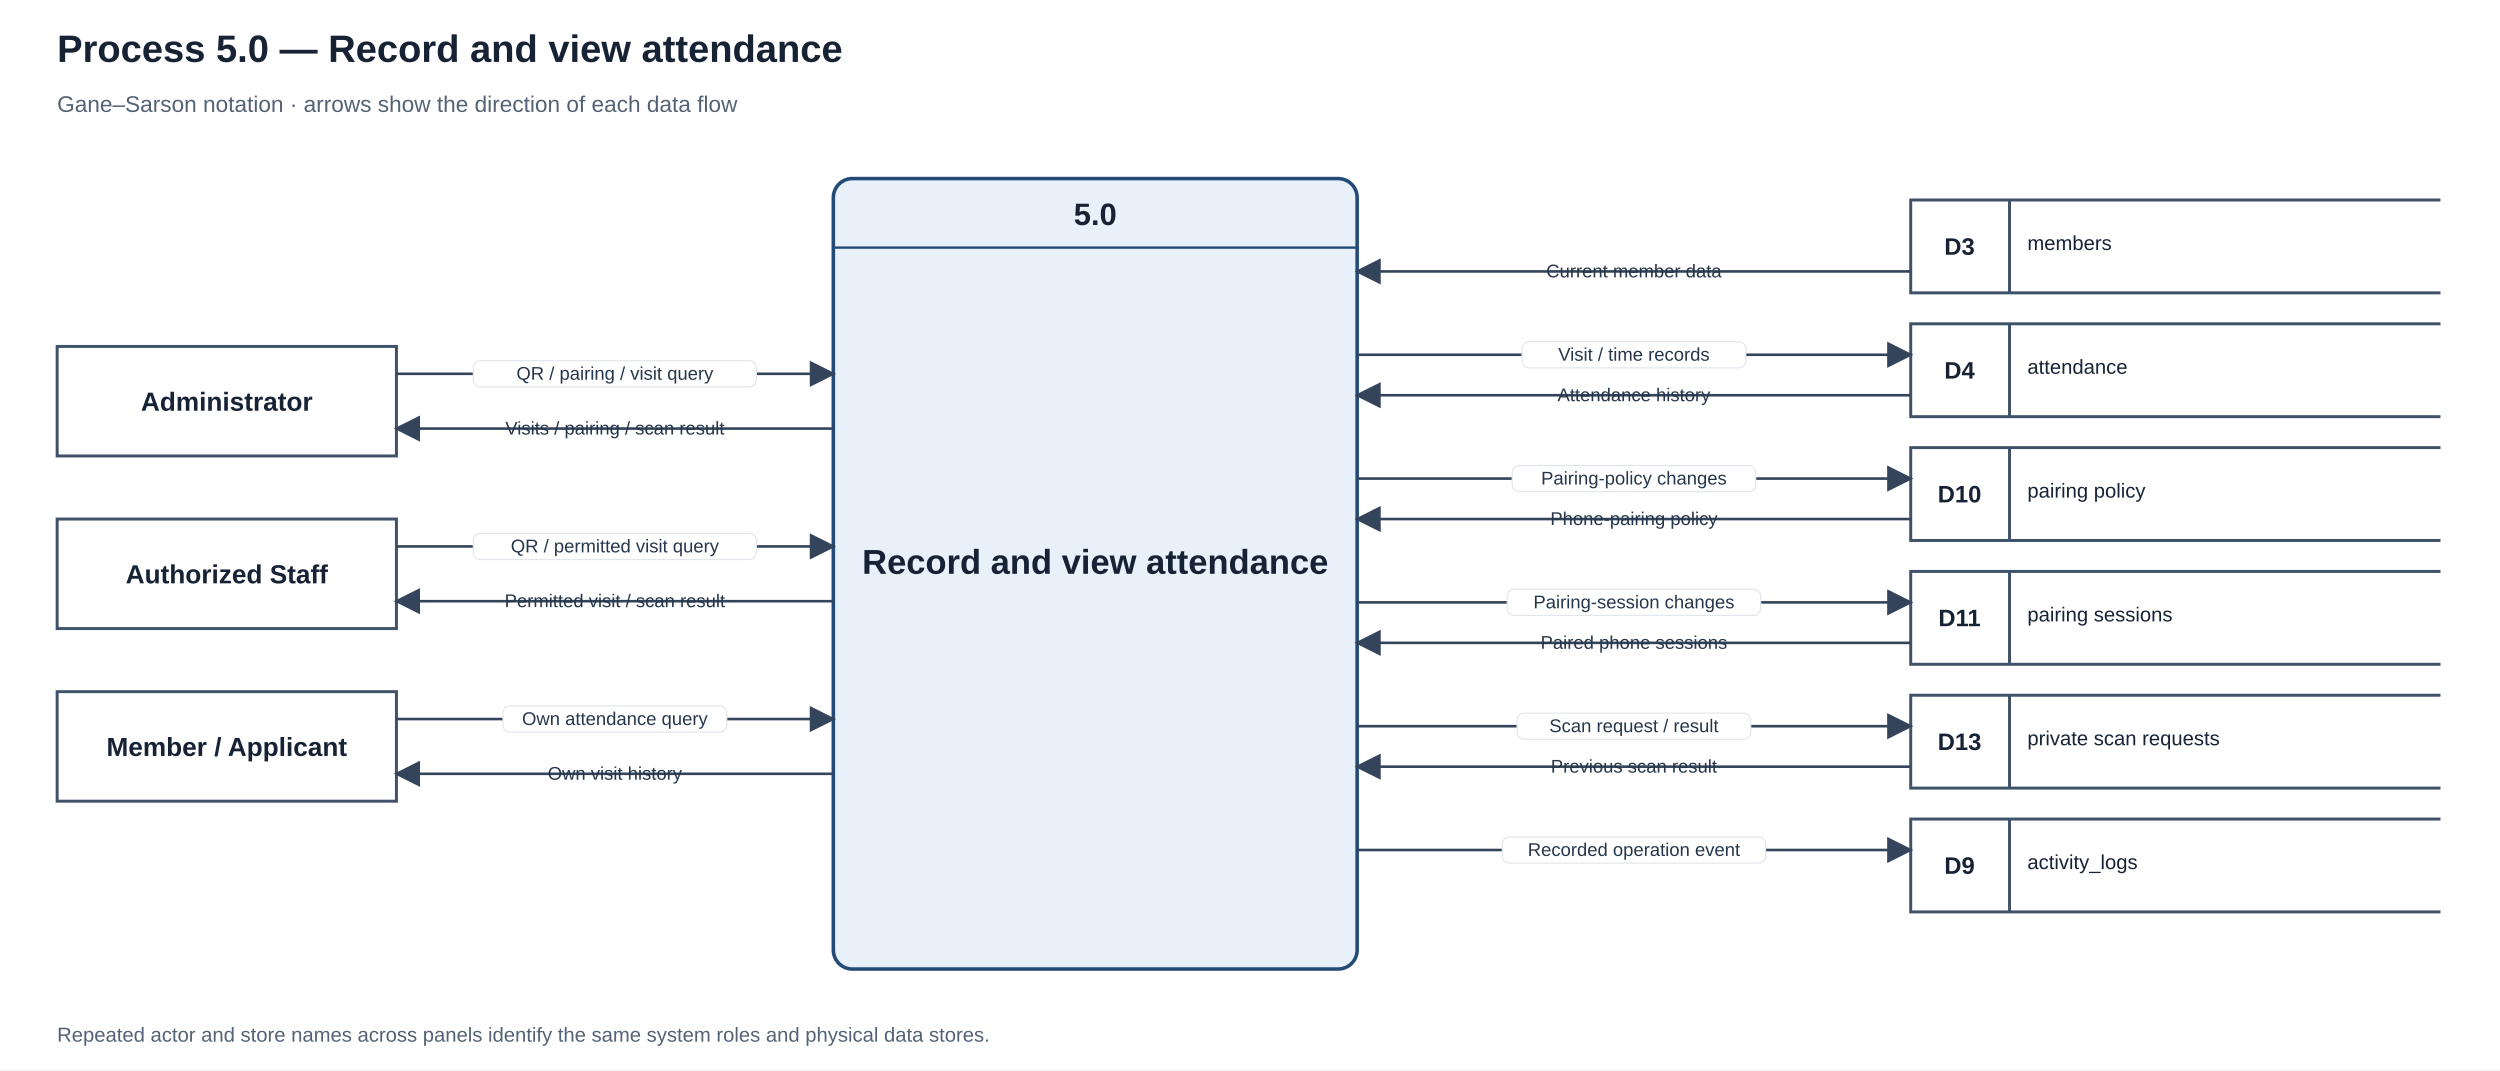
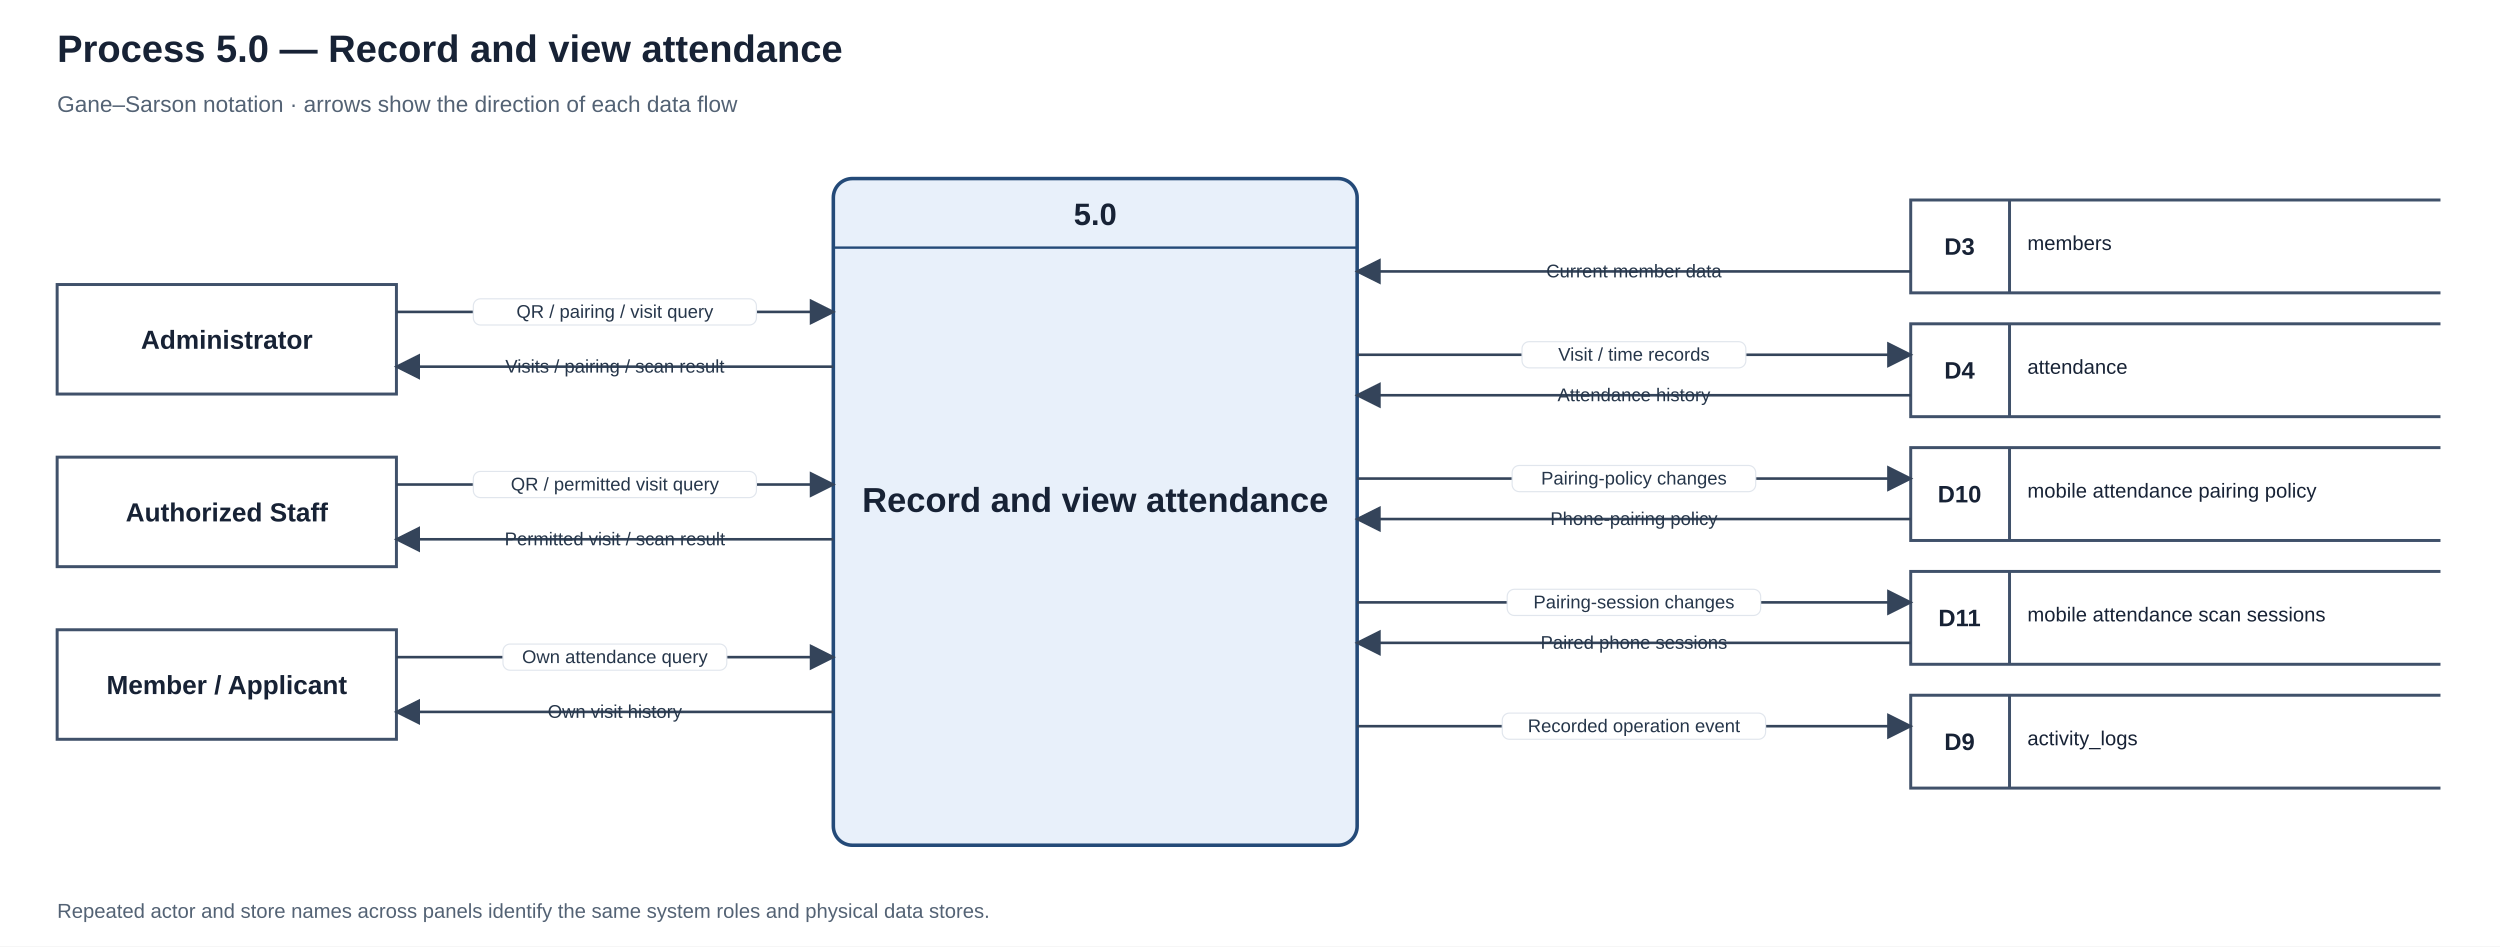
- <svg xmlns="http://www.w3.org/2000/svg" width="2100" height="899" viewBox="0 0 2100 899" role="img" aria-labelledby="title desc">
+ <svg xmlns="http://www.w3.org/2000/svg" width="2100" height="795" viewBox="0 0 2100 795" role="img" aria-labelledby="title desc">
  <defs>
    <marker id="arrow" markerWidth="10" markerHeight="10" refX="9" refY="5" orient="auto">
      <path d="M0 0 L10 5 L0 10 Z" fill="#34445a" />
    </marker>
  </defs>
-   <rect width="2100" height="899" fill="#ffffff" />
+   <rect width="2100" height="795" fill="#ffffff" />
  <text x="48" y="52" text-anchor="start" font-family="Arial,sans-serif" font-size="32" font-weight="700" fill="#172235">
    <tspan x="48" dy="0">Process 5.0 — Record and view attendance</tspan>
  </text>
  <text x="48" y="94" text-anchor="start" font-family="Arial,sans-serif" font-size="19" font-weight="400" fill="#536274">
    <tspan x="48" dy="0">Gane–Sarson notation · arrows show the direction of each data flow</tspan>
  </text>
-   <rect x="700" y="150" width="440" height="664" rx="16" fill="#e8f0fa" stroke="#244a78" stroke-width="3" />
+   <rect x="700" y="150" width="440" height="560" rx="16" fill="#e8f0fa" stroke="#244a78" stroke-width="3" />
  <path d="M700 208 H1140" stroke="#244a78" stroke-width="2" />
  <text x="920" y="189" text-anchor="middle" font-family="Arial,sans-serif" font-size="26" font-weight="700" fill="#172235">
    <tspan x="920" dy="0">5.0</tspan>
  </text>
-   <text x="920" y="482" text-anchor="middle" font-family="Arial,sans-serif" font-size="29" font-weight="700" fill="#172235">
+   <text x="920" y="430" text-anchor="middle" font-family="Arial,sans-serif" font-size="29" font-weight="700" fill="#172235">
    <tspan x="920" dy="0">Record and view attendance</tspan>
  </text>
-   <rect x="48" y="291" width="285" height="92" fill="#ffffff" stroke="#40516a" stroke-width="2.5" />
-   <text x="190.5" y="345" text-anchor="middle" font-family="Arial,sans-serif" font-size="22" font-weight="700" fill="#172235">
+   <rect x="48" y="239" width="285" height="92" fill="#ffffff" stroke="#40516a" stroke-width="2.5" />
+   <text x="190.5" y="293" text-anchor="middle" font-family="Arial,sans-serif" font-size="22" font-weight="700" fill="#172235">
    <tspan x="190.5" dy="0">Administrator</tspan>
  </text>
-   <path d="M333 314 H700" fill="none" stroke="#34445a" stroke-width="2.2" marker-end="url(#arrow)" />
-   <rect x="397.6" y="303" width="237.8" height="22" rx="6" fill="#ffffff" stroke="#e1e6ed" stroke-width="1" />
-   <text x="516.5" y="319" text-anchor="middle" font-family="Arial,sans-serif" font-size="15.5" fill="#26364a">
+   <path d="M333 262 H700" fill="none" stroke="#34445a" stroke-width="2.2" marker-end="url(#arrow)" />
+   <rect x="397.6" y="251" width="237.8" height="22" rx="6" fill="#ffffff" stroke="#e1e6ed" stroke-width="1" />
+   <text x="516.5" y="267" text-anchor="middle" font-family="Arial,sans-serif" font-size="15.5" fill="#26364a">
    <tspan x="516.5" dy="0">QR / pairing / visit query</tspan>
  </text>
-   <path d="M700 360 H333" fill="none" stroke="#34445a" stroke-width="2.2" marker-end="url(#arrow)" />
-   <rect x="709" y="349" width="-385" height="22" rx="6" fill="#ffffff" stroke="#e1e6ed" stroke-width="1" />
-   <text x="516.5" y="365" text-anchor="middle" font-family="Arial,sans-serif" font-size="15.5" fill="#26364a">
+   <path d="M700 308 H333" fill="none" stroke="#34445a" stroke-width="2.2" marker-end="url(#arrow)" />
+   <rect x="709" y="297" width="-385" height="22" rx="6" fill="#ffffff" stroke="#e1e6ed" stroke-width="1" />
+   <text x="516.5" y="313" text-anchor="middle" font-family="Arial,sans-serif" font-size="15.5" fill="#26364a">
    <tspan x="516.5" dy="0">Visits / pairing / scan result</tspan>
  </text>
-   <rect x="48" y="436" width="285" height="92" fill="#ffffff" stroke="#40516a" stroke-width="2.5" />
-   <text x="190.5" y="490" text-anchor="middle" font-family="Arial,sans-serif" font-size="22" font-weight="700" fill="#172235">
+   <rect x="48" y="384" width="285" height="92" fill="#ffffff" stroke="#40516a" stroke-width="2.5" />
+   <text x="190.5" y="438" text-anchor="middle" font-family="Arial,sans-serif" font-size="22" font-weight="700" fill="#172235">
    <tspan x="190.5" dy="0">Authorized Staff</tspan>
  </text>
-   <path d="M333 459 H700" fill="none" stroke="#34445a" stroke-width="2.2" marker-end="url(#arrow)" />
-   <rect x="397.6" y="448" width="237.8" height="22" rx="6" fill="#ffffff" stroke="#e1e6ed" stroke-width="1" />
-   <text x="516.5" y="464" text-anchor="middle" font-family="Arial,sans-serif" font-size="15.5" fill="#26364a">
+   <path d="M333 407 H700" fill="none" stroke="#34445a" stroke-width="2.2" marker-end="url(#arrow)" />
+   <rect x="397.6" y="396" width="237.8" height="22" rx="6" fill="#ffffff" stroke="#e1e6ed" stroke-width="1" />
+   <text x="516.5" y="412" text-anchor="middle" font-family="Arial,sans-serif" font-size="15.5" fill="#26364a">
    <tspan x="516.5" dy="0">QR / permitted visit query</tspan>
  </text>
-   <path d="M700 505 H333" fill="none" stroke="#34445a" stroke-width="2.2" marker-end="url(#arrow)" />
-   <rect x="709" y="494" width="-385" height="22" rx="6" fill="#ffffff" stroke="#e1e6ed" stroke-width="1" />
-   <text x="516.5" y="510" text-anchor="middle" font-family="Arial,sans-serif" font-size="15.5" fill="#26364a">
+   <path d="M700 453 H333" fill="none" stroke="#34445a" stroke-width="2.2" marker-end="url(#arrow)" />
+   <rect x="709" y="442" width="-385" height="22" rx="6" fill="#ffffff" stroke="#e1e6ed" stroke-width="1" />
+   <text x="516.5" y="458" text-anchor="middle" font-family="Arial,sans-serif" font-size="15.5" fill="#26364a">
    <tspan x="516.5" dy="0">Permitted visit / scan result</tspan>
  </text>
-   <rect x="48" y="581" width="285" height="92" fill="#ffffff" stroke="#40516a" stroke-width="2.5" />
-   <text x="190.5" y="635" text-anchor="middle" font-family="Arial,sans-serif" font-size="22" font-weight="700" fill="#172235">
+   <rect x="48" y="529" width="285" height="92" fill="#ffffff" stroke="#40516a" stroke-width="2.5" />
+   <text x="190.5" y="583" text-anchor="middle" font-family="Arial,sans-serif" font-size="22" font-weight="700" fill="#172235">
    <tspan x="190.5" dy="0">Member / Applicant</tspan>
  </text>
-   <path d="M333 604 H700" fill="none" stroke="#34445a" stroke-width="2.2" marker-end="url(#arrow)" />
-   <rect x="422.5" y="593" width="188" height="22" rx="6" fill="#ffffff" stroke="#e1e6ed" stroke-width="1" />
-   <text x="516.5" y="609" text-anchor="middle" font-family="Arial,sans-serif" font-size="15.5" fill="#26364a">
+   <path d="M333 552 H700" fill="none" stroke="#34445a" stroke-width="2.2" marker-end="url(#arrow)" />
+   <rect x="422.5" y="541" width="188" height="22" rx="6" fill="#ffffff" stroke="#e1e6ed" stroke-width="1" />
+   <text x="516.5" y="557" text-anchor="middle" font-family="Arial,sans-serif" font-size="15.5" fill="#26364a">
    <tspan x="516.5" dy="0">Own attendance query</tspan>
  </text>
-   <path d="M700 650 H333" fill="none" stroke="#34445a" stroke-width="2.2" marker-end="url(#arrow)" />
-   <rect x="709" y="639" width="-385" height="22" rx="6" fill="#ffffff" stroke="#e1e6ed" stroke-width="1" />
-   <text x="516.5" y="655" text-anchor="middle" font-family="Arial,sans-serif" font-size="15.5" fill="#26364a">
+   <path d="M700 598 H333" fill="none" stroke="#34445a" stroke-width="2.2" marker-end="url(#arrow)" />
+   <rect x="709" y="587" width="-385" height="22" rx="6" fill="#ffffff" stroke="#e1e6ed" stroke-width="1" />
+   <text x="516.5" y="603" text-anchor="middle" font-family="Arial,sans-serif" font-size="15.5" fill="#26364a">
    <tspan x="516.5" dy="0">Own visit history</tspan>
  </text>
  <path d="M2050 168 H1605 V246 H2050 M1688 168 V246" fill="#ffffff" stroke="#40516a" stroke-width="2.5" />
  <text x="1646" y="214" text-anchor="middle" font-family="Arial,sans-serif" font-size="20" font-weight="700" fill="#172235">
    <tspan x="1646" dy="0">D3</tspan>
  </text>
  <text x="1703" y="210" text-anchor="start" font-family="Arial,sans-serif" font-size="17" font-weight="500" fill="#172235">
    <tspan x="1703" dy="0">members</tspan>
  </text>
  <path d="M1605 228 H1140" fill="none" stroke="#34445a" stroke-width="2.2" marker-end="url(#arrow)" />
  <rect x="1614" y="217" width="-483" height="22" rx="6" fill="#ffffff" stroke="#e1e6ed" stroke-width="1" />
  <text x="1372.5" y="233" text-anchor="middle" font-family="Arial,sans-serif" font-size="15.5" fill="#26364a">
    <tspan x="1372.5" dy="0">Current member data</tspan>
  </text>
  <path d="M2050 272 H1605 V350 H2050 M1688 272 V350" fill="#ffffff" stroke="#40516a" stroke-width="2.5" />
  <text x="1646" y="318" text-anchor="middle" font-family="Arial,sans-serif" font-size="20" font-weight="700" fill="#172235">
    <tspan x="1646" dy="0">D4</tspan>
  </text>
  <text x="1703" y="314" text-anchor="start" font-family="Arial,sans-serif" font-size="17" font-weight="500" fill="#172235">
    <tspan x="1703" dy="0">attendance</tspan>
  </text>
  <path d="M1140 298 H1605" fill="none" stroke="#34445a" stroke-width="2.2" marker-end="url(#arrow)" />
  <rect x="1278.5" y="287" width="188" height="22" rx="6" fill="#ffffff" stroke="#e1e6ed" stroke-width="1" />
  <text x="1372.5" y="303" text-anchor="middle" font-family="Arial,sans-serif" font-size="15.5" fill="#26364a">
    <tspan x="1372.5" dy="0">Visit / time records</tspan>
  </text>
  <path d="M1605 332 H1140" fill="none" stroke="#34445a" stroke-width="2.2" marker-end="url(#arrow)" />
  <rect x="1614" y="321" width="-483" height="22" rx="6" fill="#ffffff" stroke="#e1e6ed" stroke-width="1" />
  <text x="1372.5" y="337" text-anchor="middle" font-family="Arial,sans-serif" font-size="15.5" fill="#26364a">
    <tspan x="1372.5" dy="0">Attendance history</tspan>
  </text>
  <path d="M2050 376 H1605 V454 H2050 M1688 376 V454" fill="#ffffff" stroke="#40516a" stroke-width="2.5" />
  <text x="1646" y="422" text-anchor="middle" font-family="Arial,sans-serif" font-size="20" font-weight="700" fill="#172235">
    <tspan x="1646" dy="0">D10</tspan>
  </text>
  <text x="1703" y="418" text-anchor="start" font-family="Arial,sans-serif" font-size="17" font-weight="500" fill="#172235">
-     <tspan x="1703" dy="0">pairing policy</tspan>
+     <tspan x="1703" dy="0">mobile attendance pairing policy</tspan>
  </text>
  <path d="M1140 402 H1605" fill="none" stroke="#34445a" stroke-width="2.2" marker-end="url(#arrow)" />
  <rect x="1270.2" y="391" width="204.6" height="22" rx="6" fill="#ffffff" stroke="#e1e6ed" stroke-width="1" />
  <text x="1372.5" y="407" text-anchor="middle" font-family="Arial,sans-serif" font-size="15.5" fill="#26364a">
    <tspan x="1372.5" dy="0">Pairing-policy changes</tspan>
  </text>
  <path d="M1605 436 H1140" fill="none" stroke="#34445a" stroke-width="2.2" marker-end="url(#arrow)" />
  <rect x="1614" y="425" width="-483" height="22" rx="6" fill="#ffffff" stroke="#e1e6ed" stroke-width="1" />
  <text x="1372.5" y="441" text-anchor="middle" font-family="Arial,sans-serif" font-size="15.5" fill="#26364a">
    <tspan x="1372.5" dy="0">Phone-pairing policy</tspan>
  </text>
  <path d="M2050 480 H1605 V558 H2050 M1688 480 V558" fill="#ffffff" stroke="#40516a" stroke-width="2.5" />
  <text x="1646" y="526" text-anchor="middle" font-family="Arial,sans-serif" font-size="20" font-weight="700" fill="#172235">
    <tspan x="1646" dy="0">D11</tspan>
  </text>
  <text x="1703" y="522" text-anchor="start" font-family="Arial,sans-serif" font-size="17" font-weight="500" fill="#172235">
-     <tspan x="1703" dy="0">pairing sessions</tspan>
+     <tspan x="1703" dy="0">mobile attendance scan sessions</tspan>
  </text>
  <path d="M1140 506 H1605" fill="none" stroke="#34445a" stroke-width="2.2" marker-end="url(#arrow)" />
  <rect x="1266.05" y="495" width="212.9" height="22" rx="6" fill="#ffffff" stroke="#e1e6ed" stroke-width="1" />
  <text x="1372.5" y="511" text-anchor="middle" font-family="Arial,sans-serif" font-size="15.5" fill="#26364a">
    <tspan x="1372.5" dy="0">Pairing-session changes</tspan>
  </text>
  <path d="M1605 540 H1140" fill="none" stroke="#34445a" stroke-width="2.2" marker-end="url(#arrow)" />
  <rect x="1614" y="529" width="-483" height="22" rx="6" fill="#ffffff" stroke="#e1e6ed" stroke-width="1" />
  <text x="1372.5" y="545" text-anchor="middle" font-family="Arial,sans-serif" font-size="15.5" fill="#26364a">
    <tspan x="1372.5" dy="0">Paired phone sessions</tspan>
  </text>
  <path d="M2050 584 H1605 V662 H2050 M1688 584 V662" fill="#ffffff" stroke="#40516a" stroke-width="2.5" />
  <text x="1646" y="630" text-anchor="middle" font-family="Arial,sans-serif" font-size="20" font-weight="700" fill="#172235">
-     <tspan x="1646" dy="0">D13</tspan>
+     <tspan x="1646" dy="0">D9</tspan>
  </text>
  <text x="1703" y="626" text-anchor="start" font-family="Arial,sans-serif" font-size="17" font-weight="500" fill="#172235">
-     <tspan x="1703" dy="0">private scan requests</tspan>
+     <tspan x="1703" dy="0">activity_logs</tspan>
  </text>
  <path d="M1140 610 H1605" fill="none" stroke="#34445a" stroke-width="2.2" marker-end="url(#arrow)" />
-   <rect x="1274.35" y="599" width="196.3" height="22" rx="6" fill="#ffffff" stroke="#e1e6ed" stroke-width="1" />
+   <rect x="1261.9" y="599" width="221.2" height="22" rx="6" fill="#ffffff" stroke="#e1e6ed" stroke-width="1" />
  <text x="1372.5" y="615" text-anchor="middle" font-family="Arial,sans-serif" font-size="15.5" fill="#26364a">
-     <tspan x="1372.5" dy="0">Scan request / result</tspan>
-   </text>
-   <path d="M1605 644 H1140" fill="none" stroke="#34445a" stroke-width="2.2" marker-end="url(#arrow)" />
-   <rect x="1614" y="633" width="-483" height="22" rx="6" fill="#ffffff" stroke="#e1e6ed" stroke-width="1" />
-   <text x="1372.5" y="649" text-anchor="middle" font-family="Arial,sans-serif" font-size="15.5" fill="#26364a">
-     <tspan x="1372.5" dy="0">Previous scan result</tspan>
-   </text>
-   <path d="M2050 688 H1605 V766 H2050 M1688 688 V766" fill="#ffffff" stroke="#40516a" stroke-width="2.5" />
-   <text x="1646" y="734" text-anchor="middle" font-family="Arial,sans-serif" font-size="20" font-weight="700" fill="#172235">
-     <tspan x="1646" dy="0">D9</tspan>
-   </text>
-   <text x="1703" y="730" text-anchor="start" font-family="Arial,sans-serif" font-size="17" font-weight="500" fill="#172235">
-     <tspan x="1703" dy="0">activity_logs</tspan>
-   </text>
-   <path d="M1140 714 H1605" fill="none" stroke="#34445a" stroke-width="2.2" marker-end="url(#arrow)" />
-   <rect x="1261.9" y="703" width="221.2" height="22" rx="6" fill="#ffffff" stroke="#e1e6ed" stroke-width="1" />
-   <text x="1372.5" y="719" text-anchor="middle" font-family="Arial,sans-serif" font-size="15.5" fill="#26364a">
    <tspan x="1372.5" dy="0">Recorded operation event</tspan>
  </text>
-   <text x="48" y="875" text-anchor="start" font-family="Arial,sans-serif" font-size="17" font-weight="400" fill="#536274">
+   <text x="48" y="771" text-anchor="start" font-family="Arial,sans-serif" font-size="17" font-weight="400" fill="#536274">
    <tspan x="48" dy="0">Repeated actor and store names across panels identify the same system roles and physical data stores.</tspan>
  </text>
</svg>
